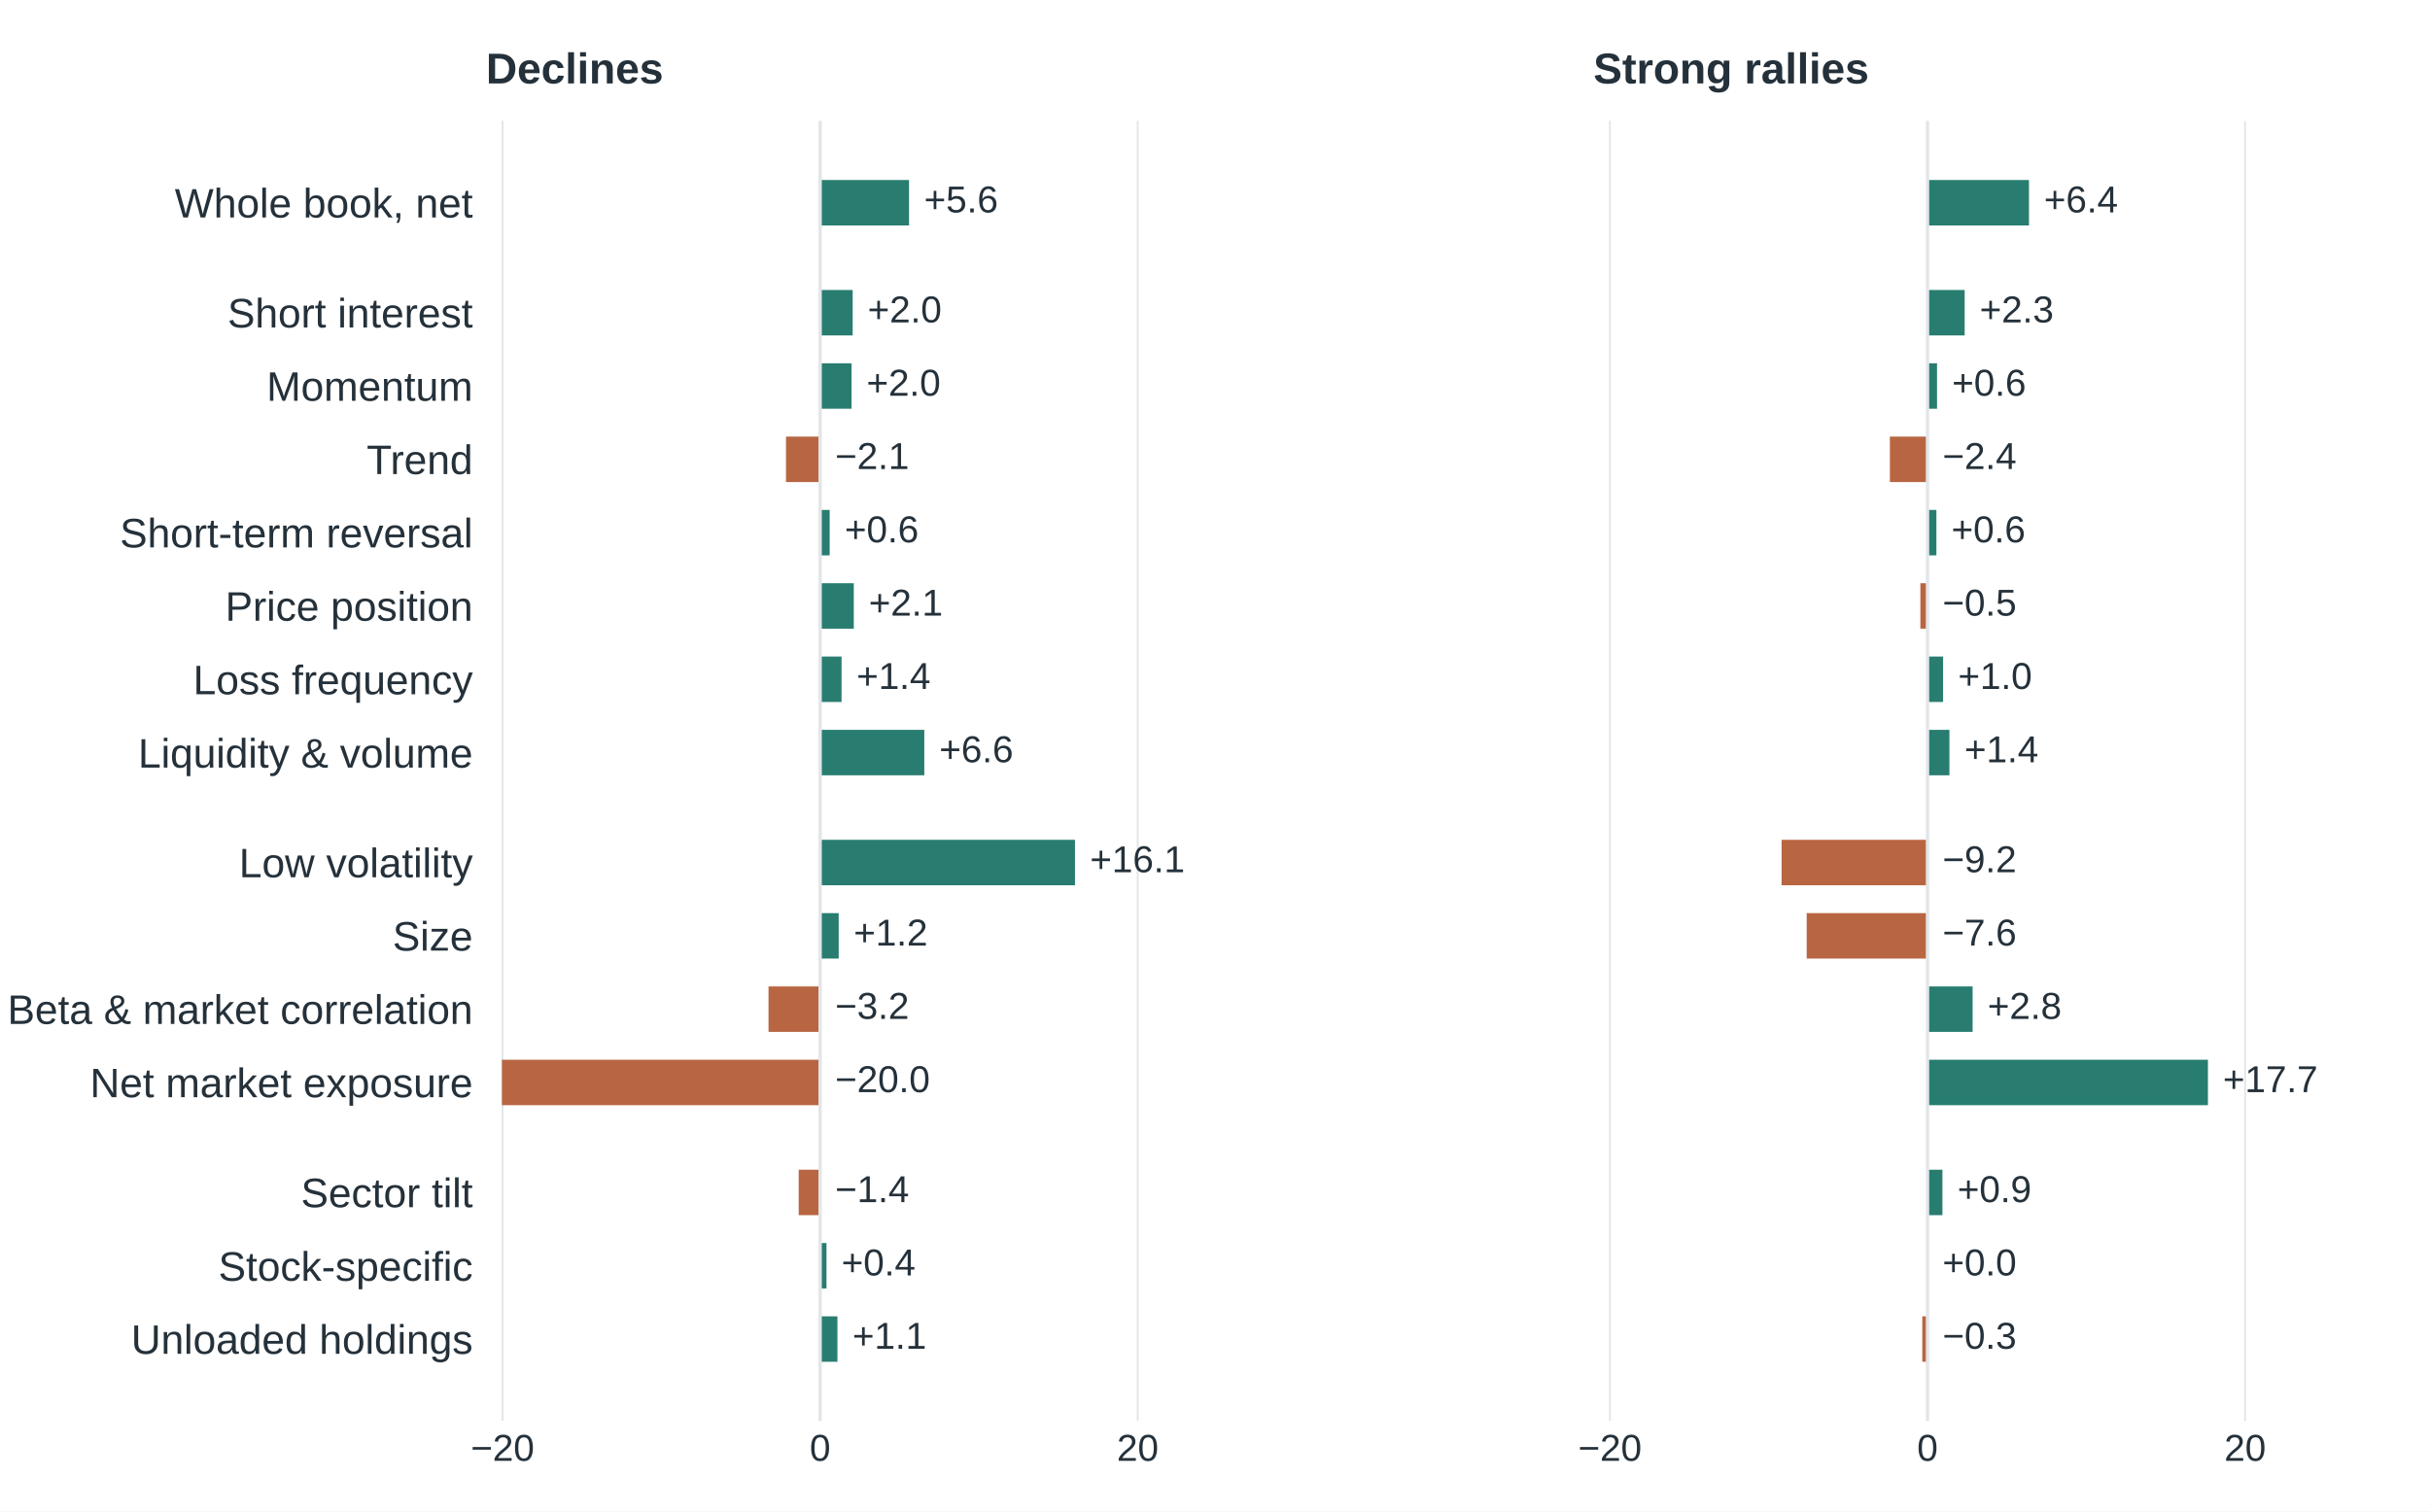
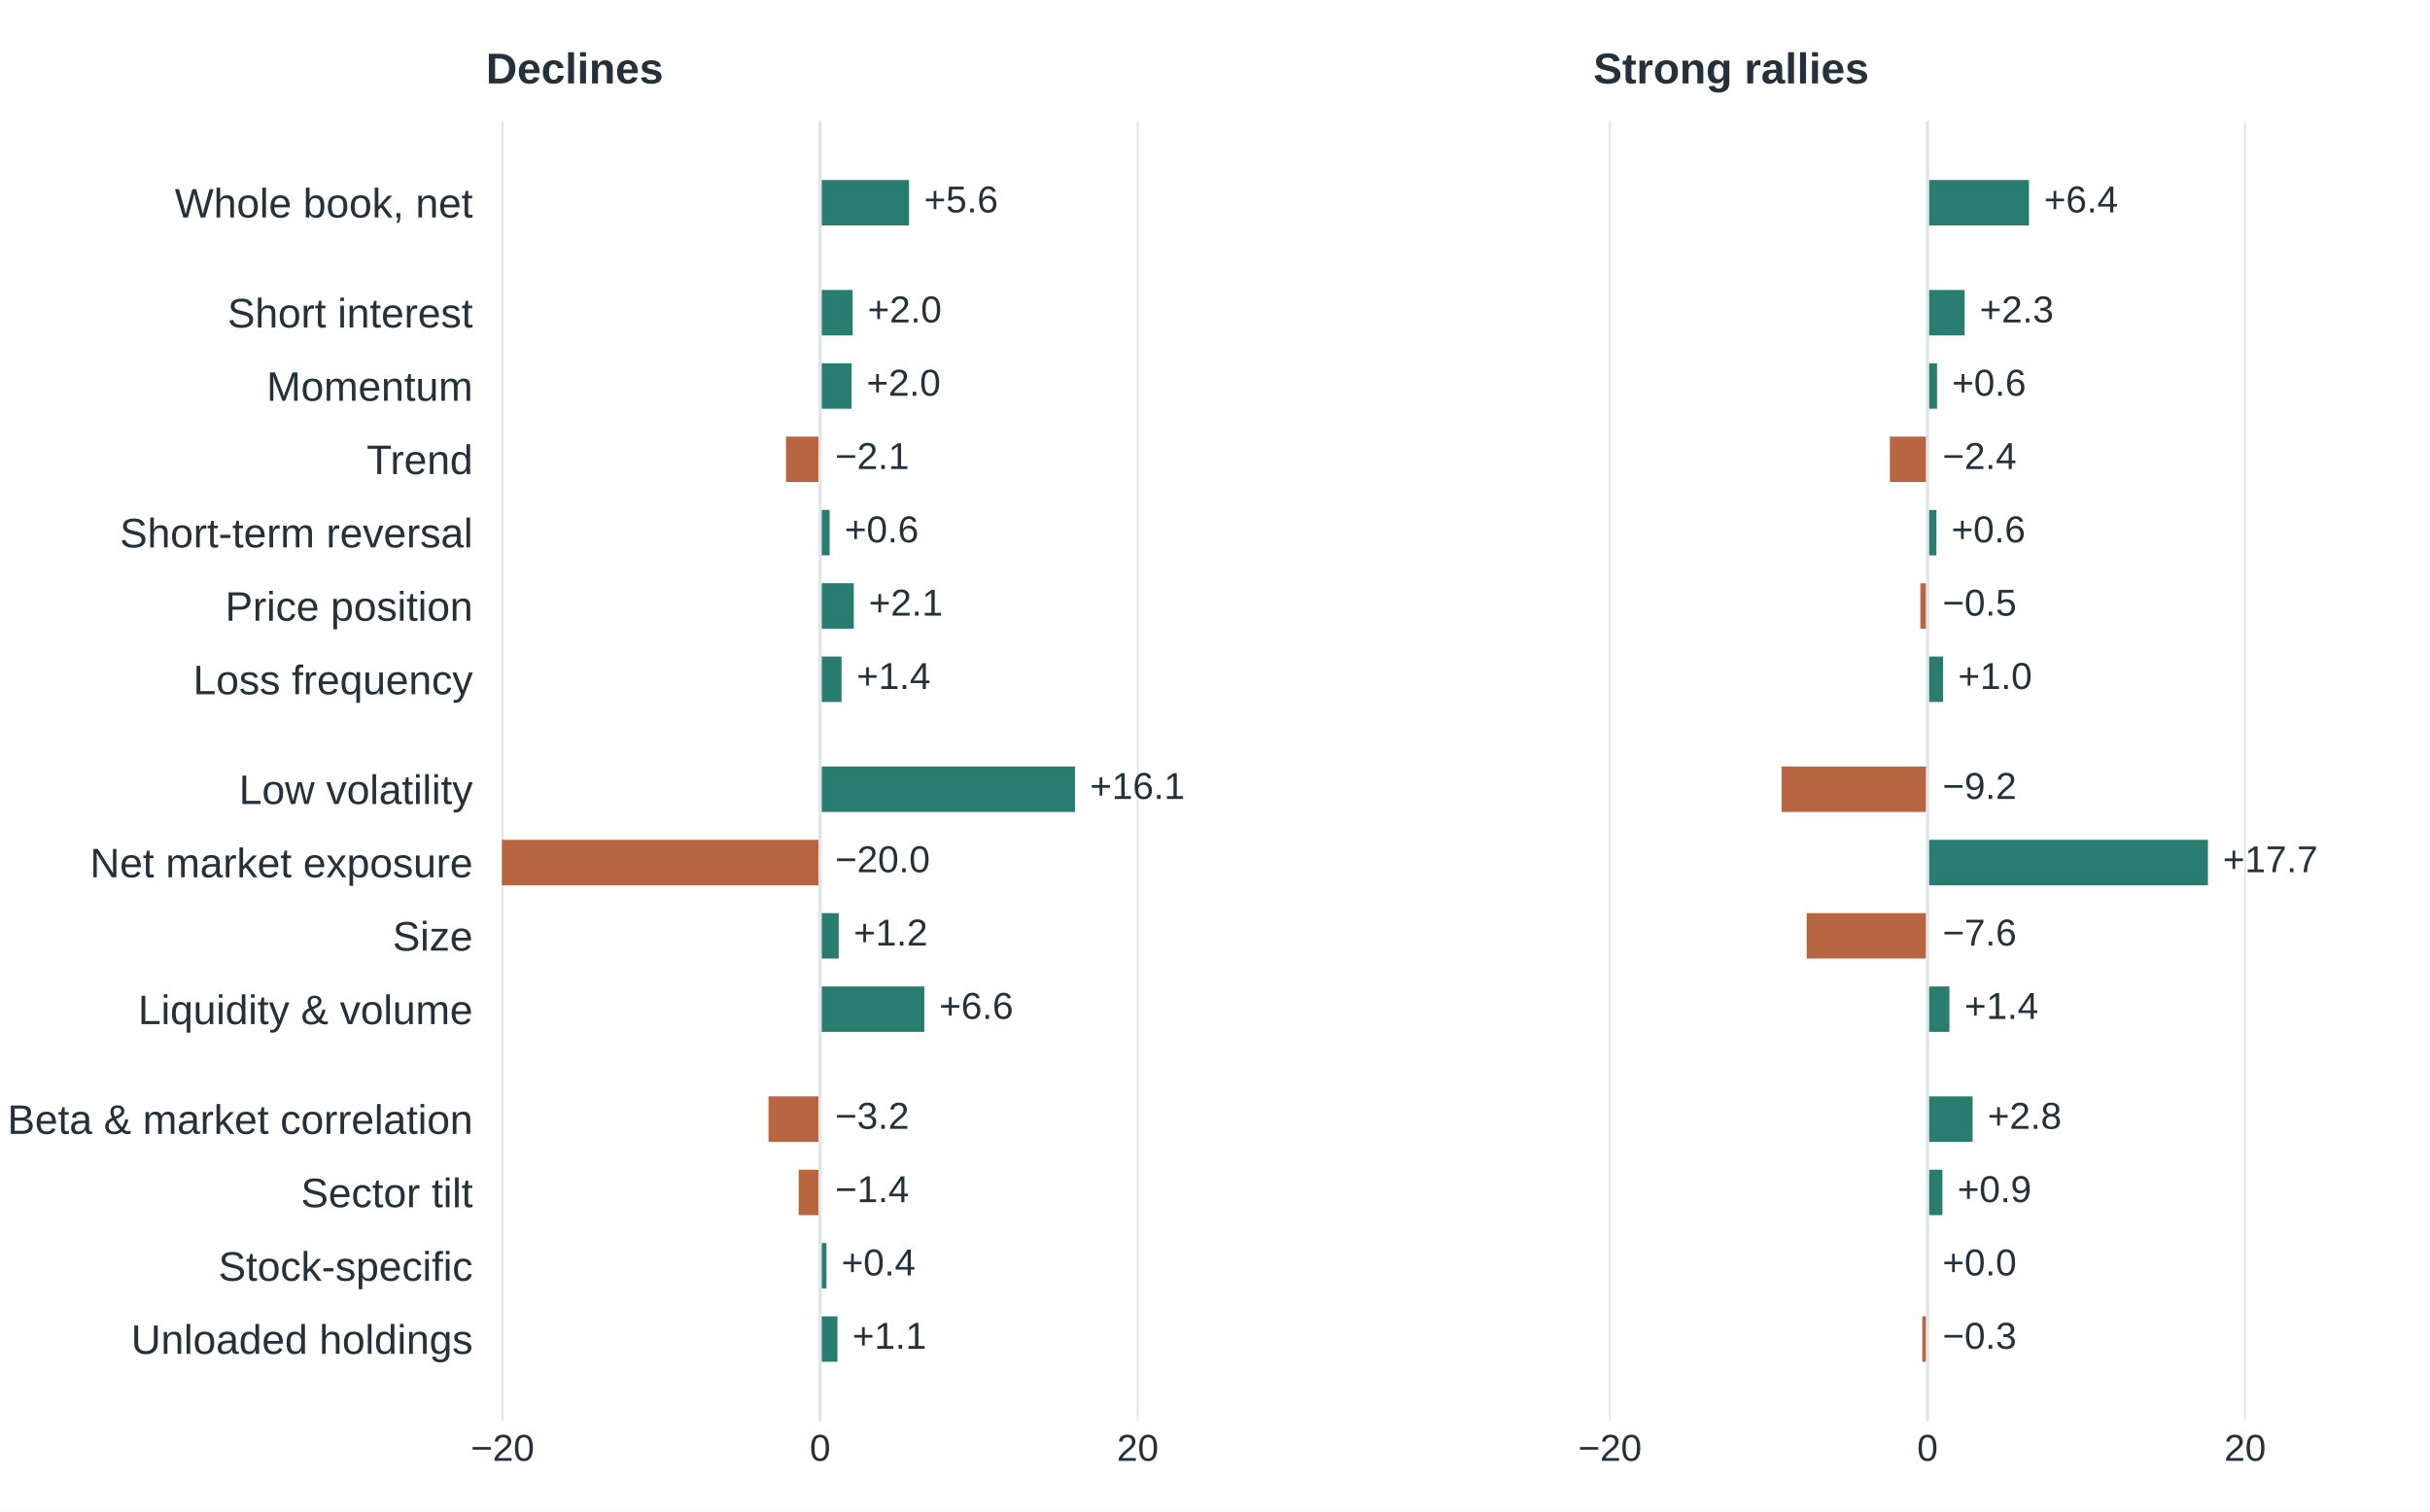
<svg xmlns="http://www.w3.org/2000/svg" width="648pt" height="403.2pt" viewBox="0 0 648 403.2" version="1.1">
  <defs>
    <style type="text/css">*{stroke-linejoin: round; stroke-linecap: butt}</style>
  </defs>
  <g id="figure_1">
    <g id="patch_1">
      <path d="M 0 403.2 L 648 403.2 L 648 0 L 0 0 z " style="fill: #ffffff" />
    </g>
    <g id="axes_1">
      <g id="patch_2">
        <path d="M 129.6 379.008 L 333.257 379.008 L 333.257 32.256 L 129.6 32.256 z " style="fill: #ffffff" />
      </g>
      <g id="matplotlib.axis_1">
        <g id="xtick_1">
          <g id="line2d_1">
            <path d="M 134.012 379.008 L 134.012 32.256 " clip-path="url(#p1040b1a7fe)" style="fill: none; stroke: #e2e6e9; stroke-width: 0.5; stroke-linecap: square" />
          </g>
          <g id="line2d_2" />
          <g id="text_1">
            <text style="font-size: 10px; font-family: 'Arial', 'DejaVu Sans', sans-serif; text-anchor: middle; fill: #25313a" x="134.012" y="389.666" transform="rotate(-0 134.0122 389.6658)">−20</text>
          </g>
        </g>
        <g id="xtick_2">
          <g id="line2d_3">
            <path d="M 218.7 379.008 L 218.7 32.256 " clip-path="url(#p1040b1a7fe)" style="fill: none; stroke: #e2e6e9; stroke-width: 0.5; stroke-linecap: square" />
          </g>
          <g id="line2d_4" />
          <g id="text_2">
            <text style="font-size: 10px; font-family: 'Arial', 'DejaVu Sans', sans-serif; text-anchor: middle; fill: #25313a" x="218.7" y="389.666" transform="rotate(-0 218.7 389.6658)">0</text>
          </g>
        </g>
        <g id="xtick_3">
          <g id="line2d_5">
            <path d="M 303.388 379.008 L 303.388 32.256 " clip-path="url(#p1040b1a7fe)" style="fill: none; stroke: #e2e6e9; stroke-width: 0.5; stroke-linecap: square" />
          </g>
          <g id="line2d_6" />
          <g id="text_3">
            <text style="font-size: 10px; font-family: 'Arial', 'DejaVu Sans', sans-serif; text-anchor: middle; fill: #25313a" x="303.388" y="389.666" transform="rotate(-0 303.3878 389.6658)">20</text>
          </g>
        </g>
      </g>
      <g id="matplotlib.axis_2">
        <g id="ytick_1">
          <g id="line2d_7" />
          <g id="text_4">
            <text style="font-size: 11px; font-family: 'Arial', 'DejaVu Sans', sans-serif; text-anchor: end; fill: #25313a" x="126.1" y="58.016" transform="rotate(-0 126.1 58.01635)">Whole book, net</text>
          </g>
        </g>
        <g id="ytick_2">
          <g id="line2d_8" />
          <g id="text_5">
            <text style="font-size: 11px; font-family: 'Arial', 'DejaVu Sans', sans-serif; text-anchor: end; fill: #25313a" x="126.1" y="87.349" transform="rotate(-0 126.1 87.34908)">Short interest</text>
          </g>
        </g>
        <g id="ytick_3">
          <g id="line2d_9" />
          <g id="text_6">
            <text style="font-size: 11px; font-family: 'Arial', 'DejaVu Sans', sans-serif; text-anchor: end; fill: #25313a" x="126.1" y="106.904" transform="rotate(-0 126.1 106.9042)">Momentum</text>
          </g>
        </g>
        <g id="ytick_4">
          <g id="line2d_10" />
          <g id="text_7">
            <text style="font-size: 11px; font-family: 'Arial', 'DejaVu Sans', sans-serif; text-anchor: end; fill: #25313a" x="126.1" y="126.459" transform="rotate(-0 126.1 126.4594)">Trend</text>
          </g>
        </g>
        <g id="ytick_5">
          <g id="line2d_11" />
          <g id="text_8">
            <text style="font-size: 11px; font-family: 'Arial', 'DejaVu Sans', sans-serif; text-anchor: end; fill: #25313a" x="126.1" y="146.015" transform="rotate(-0 126.1 146.0145)">Short-term reversal</text>
          </g>
        </g>
        <g id="ytick_6">
          <g id="line2d_12" />
          <g id="text_9">
            <text style="font-size: 11px; font-family: 'Arial', 'DejaVu Sans', sans-serif; text-anchor: end; fill: #25313a" x="126.1" y="165.57" transform="rotate(-0 126.1 165.5697)">Price position</text>
          </g>
        </g>
        <g id="ytick_7">
          <g id="line2d_13" />
          <g id="text_10">
            <text style="font-size: 11px; font-family: 'Arial', 'DejaVu Sans', sans-serif; text-anchor: end; fill: #25313a" x="126.1" y="185.192" transform="rotate(-0 126.1 185.1919)">Loss frequency</text>
          </g>
        </g>
        <g id="ytick_8">
          <g id="line2d_14" />
          <g id="text_11">
-             <text style="font-size: 11px; font-family: 'Arial', 'DejaVu Sans', sans-serif; text-anchor: end; fill: #25313a" x="126.1" y="204.747" transform="rotate(-0 126.1 204.747)">Liquidity &amp; volume</text>
+             <text style="font-size: 11px; font-family: 'Arial', 'DejaVu Sans', sans-serif; text-anchor: end; fill: #25313a" x="126.1" y="214.458" transform="rotate(-0 126.1 214.4576)">Low volatility</text>
          </g>
        </g>
        <g id="ytick_9">
          <g id="line2d_15" />
          <g id="text_12">
-             <text style="font-size: 11px; font-family: 'Arial', 'DejaVu Sans', sans-serif; text-anchor: end; fill: #25313a" x="126.1" y="234.013" transform="rotate(-0 126.1 234.0127)">Low volatility</text>
+             <text style="font-size: 11px; font-family: 'Arial', 'DejaVu Sans', sans-serif; text-anchor: end; fill: #25313a" x="126.1" y="234.013" transform="rotate(-0 126.1 234.0127)">Net market exposure</text>
          </g>
        </g>
        <g id="ytick_10">
          <g id="line2d_16" />
          <g id="text_13">
            <text style="font-size: 11px; font-family: 'Arial', 'DejaVu Sans', sans-serif; text-anchor: end; fill: #25313a" x="126.1" y="253.568" transform="rotate(-0 126.1 253.5679)">Size</text>
          </g>
        </g>
        <g id="ytick_11">
          <g id="line2d_17" />
          <g id="text_14">
-             <text style="font-size: 11px; font-family: 'Arial', 'DejaVu Sans', sans-serif; text-anchor: end; fill: #25313a" x="126.1" y="273.123" transform="rotate(-0 126.1 273.123)">Beta &amp; market correlation</text>
+             <text style="font-size: 11px; font-family: 'Arial', 'DejaVu Sans', sans-serif; text-anchor: end; fill: #25313a" x="126.1" y="273.19" transform="rotate(-0 126.1 273.1901)">Liquidity &amp; volume</text>
          </g>
        </g>
        <g id="ytick_12">
          <g id="line2d_18" />
          <g id="text_15">
-             <text style="font-size: 11px; font-family: 'Arial', 'DejaVu Sans', sans-serif; text-anchor: end; fill: #25313a" x="126.1" y="292.678" transform="rotate(-0 126.1 292.6782)">Net market exposure</text>
+             <text style="font-size: 11px; font-family: 'Arial', 'DejaVu Sans', sans-serif; text-anchor: end; fill: #25313a" x="126.1" y="302.456" transform="rotate(-0 126.1 302.4558)">Beta &amp; market correlation</text>
          </g>
        </g>
        <g id="ytick_13">
          <g id="line2d_19" />
          <g id="text_16">
            <text style="font-size: 11px; font-family: 'Arial', 'DejaVu Sans', sans-serif; text-anchor: end; fill: #25313a" x="126.1" y="322.011" transform="rotate(-0 126.1 322.0109)">Sector tilt</text>
          </g>
        </g>
        <g id="ytick_14">
          <g id="line2d_20" />
          <g id="text_17">
            <text style="font-size: 11px; font-family: 'Arial', 'DejaVu Sans', sans-serif; text-anchor: end; fill: #25313a" x="126.1" y="341.633" transform="rotate(-0 126.1 341.6331)">Stock-specific</text>
          </g>
        </g>
        <g id="ytick_15">
          <g id="line2d_21" />
          <g id="text_18">
            <text style="font-size: 11px; font-family: 'Arial', 'DejaVu Sans', sans-serif; text-anchor: end; fill: #25313a" x="126.1" y="361.121" transform="rotate(-0 126.1 361.1212)">Unloaded holdings</text>
          </g>
        </g>
      </g>
      <g id="patch_3">
        <path d="M 218.7 48.017 L 242.413 48.017 L 242.413 60.142 L 218.7 60.142 z " clip-path="url(#p1040b1a7fe)" style="fill: #287d70" />
      </g>
      <g id="patch_4">
        <path d="M 218.7 77.35 L 227.38 77.35 L 227.38 89.474 L 218.7 89.474 z " clip-path="url(#p1040b1a7fe)" style="fill: #287d70" />
      </g>
      <g id="patch_5">
        <path d="M 218.7 96.905 L 227.084 96.905 L 227.084 109.03 L 218.7 109.03 z " clip-path="url(#p1040b1a7fe)" style="fill: #287d70" />
      </g>
      <g id="patch_6">
        <path d="M 218.7 116.46 L 209.596 116.46 L 209.596 128.585 L 218.7 128.585 z " clip-path="url(#p1040b1a7fe)" style="fill: #b86642" />
      </g>
      <g id="patch_7">
        <path d="M 218.7 136.016 L 221.241 136.016 L 221.241 148.14 L 218.7 148.14 z " clip-path="url(#p1040b1a7fe)" style="fill: #287d70" />
      </g>
      <g id="patch_8">
        <path d="M 218.7 155.571 L 227.677 155.571 L 227.677 167.695 L 218.7 167.695 z " clip-path="url(#p1040b1a7fe)" style="fill: #287d70" />
      </g>
      <g id="patch_9">
        <path d="M 218.7 175.126 L 224.416 175.126 L 224.416 187.25 L 218.7 187.25 z " clip-path="url(#p1040b1a7fe)" style="fill: #287d70" />
      </g>
      <g id="patch_10">
-         <path d="M 218.7 194.681 L 246.478 194.681 L 246.478 206.805 L 218.7 206.805 z " clip-path="url(#p1040b1a7fe)" style="fill: #287d70" />
+         <path d="M 218.7 204.459 L 286.662 204.459 L 286.662 216.583 L 218.7 216.583 z " clip-path="url(#p1040b1a7fe)" style="fill: #287d70" />
      </g>
      <g id="patch_11">
-         <path d="M 218.7 224.014 L 286.662 224.014 L 286.662 236.138 L 218.7 236.138 z " clip-path="url(#p1040b1a7fe)" style="fill: #287d70" />
+         <path d="M 218.7 224.014 L 133.843 224.014 L 133.843 236.138 L 218.7 236.138 z " clip-path="url(#p1040b1a7fe)" style="fill: #b86642" />
      </g>
      <g id="patch_12">
        <path d="M 218.7 243.569 L 223.654 243.569 L 223.654 255.693 L 218.7 255.693 z " clip-path="url(#p1040b1a7fe)" style="fill: #287d70" />
      </g>
      <g id="patch_13">
-         <path d="M 218.7 263.124 L 204.938 263.124 L 204.938 275.248 L 218.7 275.248 z " clip-path="url(#p1040b1a7fe)" style="fill: #b86642" />
+         <path d="M 218.7 263.124 L 246.478 263.124 L 246.478 275.248 L 218.7 275.248 z " clip-path="url(#p1040b1a7fe)" style="fill: #287d70" />
      </g>
      <g id="patch_14">
-         <path d="M 218.7 282.679 L 133.843 282.679 L 133.843 294.804 L 218.7 294.804 z " clip-path="url(#p1040b1a7fe)" style="fill: #b86642" />
+         <path d="M 218.7 292.457 L 204.938 292.457 L 204.938 304.581 L 218.7 304.581 z " clip-path="url(#p1040b1a7fe)" style="fill: #b86642" />
      </g>
      <g id="patch_15">
        <path d="M 218.7 312.012 L 212.984 312.012 L 212.984 324.136 L 218.7 324.136 z " clip-path="url(#p1040b1a7fe)" style="fill: #b86642" />
      </g>
      <g id="patch_16">
        <path d="M 218.7 331.567 L 220.394 331.567 L 220.394 343.691 L 218.7 343.691 z " clip-path="url(#p1040b1a7fe)" style="fill: #287d70" />
      </g>
      <g id="patch_17">
        <path d="M 218.7 351.122 L 223.315 351.122 L 223.315 363.247 L 218.7 363.247 z " clip-path="url(#p1040b1a7fe)" style="fill: #287d70" />
      </g>
      <g id="line2d_22">
        <path d="M 218.7 379.008 L 218.7 32.256 " clip-path="url(#p1040b1a7fe)" style="fill: none; stroke: #e2e6e9; stroke-width: 0.9; stroke-linecap: square" />
      </g>
      <g id="text_19">
        <text style="font-size: 10px; font-family: 'Arial', 'DejaVu Sans', sans-serif; text-anchor: start; fill: #25313a" x="246.413" y="56.665" transform="rotate(-0 246.4126 56.66471)">+5.6</text>
      </g>
      <g id="text_20">
        <text style="font-size: 10px; font-family: 'Arial', 'DejaVu Sans', sans-serif; text-anchor: start; fill: #25313a" x="231.38" y="85.997" transform="rotate(-0 231.3805 85.99744)">+2.0</text>
      </g>
      <g id="text_21">
        <text style="font-size: 10px; font-family: 'Arial', 'DejaVu Sans', sans-serif; text-anchor: start; fill: #25313a" x="231.084" y="105.553" transform="rotate(-0 231.0841 105.5526)">+2.0</text>
      </g>
      <g id="text_22">
        <text style="font-size: 10px; font-family: 'Arial', 'DejaVu Sans', sans-serif; text-anchor: start; fill: #25313a" x="222.7" y="125.108" transform="rotate(-0 222.7 125.1077)">−2.1</text>
      </g>
      <g id="text_23">
        <text style="font-size: 10px; font-family: 'Arial', 'DejaVu Sans', sans-serif; text-anchor: start; fill: #25313a" x="225.241" y="144.663" transform="rotate(-0 225.2406 144.6629)">+0.6</text>
      </g>
      <g id="text_24">
        <text style="font-size: 10px; font-family: 'Arial', 'DejaVu Sans', sans-serif; text-anchor: start; fill: #25313a" x="231.677" y="164.218" transform="rotate(-0 231.6769 164.2181)">+2.1</text>
      </g>
      <g id="text_25">
        <text style="font-size: 10px; font-family: 'Arial', 'DejaVu Sans', sans-serif; text-anchor: start; fill: #25313a" x="228.416" y="183.773" transform="rotate(-0 228.4164 183.7732)">+1.4</text>
      </g>
      <g id="text_26">
-         <text style="font-size: 10px; font-family: 'Arial', 'DejaVu Sans', sans-serif; text-anchor: start; fill: #25313a" x="250.478" y="203.328" transform="rotate(-0 250.4776 203.3284)">+6.6</text>
+         <text style="font-size: 10px; font-family: 'Arial', 'DejaVu Sans', sans-serif; text-anchor: start; fill: #25313a" x="290.662" y="213.106" transform="rotate(-0 290.6619 213.1059)">+16.1</text>
      </g>
      <g id="text_27">
-         <text style="font-size: 10px; font-family: 'Arial', 'DejaVu Sans', sans-serif; text-anchor: start; fill: #25313a" x="290.662" y="232.661" transform="rotate(-0 290.6619 232.6611)">+16.1</text>
+         <text style="font-size: 10px; font-family: 'Arial', 'DejaVu Sans', sans-serif; text-anchor: start; fill: #25313a" x="222.7" y="232.661" transform="rotate(-0 222.7 232.6611)">−20.0</text>
      </g>
      <g id="text_28">
        <text style="font-size: 10px; font-family: 'Arial', 'DejaVu Sans', sans-serif; text-anchor: start; fill: #25313a" x="227.654" y="252.216" transform="rotate(-0 227.6542 252.2163)">+1.2</text>
      </g>
      <g id="text_29">
-         <text style="font-size: 10px; font-family: 'Arial', 'DejaVu Sans', sans-serif; text-anchor: start; fill: #25313a" x="222.7" y="271.771" transform="rotate(-0 222.7 271.7714)">−3.2</text>
+         <text style="font-size: 10px; font-family: 'Arial', 'DejaVu Sans', sans-serif; text-anchor: start; fill: #25313a" x="250.478" y="271.771" transform="rotate(-0 250.4776 271.7714)">+6.6</text>
      </g>
      <g id="text_30">
-         <text style="font-size: 10px; font-family: 'Arial', 'DejaVu Sans', sans-serif; text-anchor: start; fill: #25313a" x="222.7" y="291.327" transform="rotate(-0 222.7 291.3266)">−20.0</text>
+         <text style="font-size: 10px; font-family: 'Arial', 'DejaVu Sans', sans-serif; text-anchor: start; fill: #25313a" x="222.7" y="301.104" transform="rotate(-0 222.7 301.1041)">−3.2</text>
      </g>
      <g id="text_31">
        <text style="font-size: 10px; font-family: 'Arial', 'DejaVu Sans', sans-serif; text-anchor: start; fill: #25313a" x="222.7" y="320.659" transform="rotate(-0 222.7 320.6593)">−1.4</text>
      </g>
      <g id="text_32">
        <text style="font-size: 10px; font-family: 'Arial', 'DejaVu Sans', sans-serif; text-anchor: start; fill: #25313a" x="224.394" y="340.214" transform="rotate(-0 224.3938 340.2144)">+0.4</text>
      </g>
      <g id="text_33">
        <text style="font-size: 10px; font-family: 'Arial', 'DejaVu Sans', sans-serif; text-anchor: start; fill: #25313a" x="227.315" y="359.77" transform="rotate(-0 227.3155 359.7696)">+1.1</text>
      </g>
      <g id="text_34">
        <text style="font-weight: 600; font-size: 11.5px; font-family: 'Arial', 'DejaVu Sans', sans-serif; text-anchor: start; fill: #25313a" x="129.6" y="22.256" transform="rotate(-0 129.6 22.256)">Declines</text>
      </g>
    </g>
    <g id="axes_2">
      <g id="patch_18">
        <path d="M 424.903 379.008 L 628.56 379.008 L 628.56 32.256 L 424.903 32.256 z " style="fill: #ffffff" />
      </g>
      <g id="matplotlib.axis_3">
        <g id="xtick_4">
          <g id="line2d_23">
            <path d="M 429.315 379.008 L 429.315 32.256 " clip-path="url(#pf85a643694)" style="fill: none; stroke: #e2e6e9; stroke-width: 0.5; stroke-linecap: square" />
          </g>
          <g id="line2d_24" />
          <g id="text_35">
            <text style="font-size: 10px; font-family: 'Arial', 'DejaVu Sans', sans-serif; text-anchor: middle; fill: #25313a" x="429.315" y="389.666" transform="rotate(-0 429.3151 389.6658)">−20</text>
          </g>
        </g>
        <g id="xtick_5">
          <g id="line2d_25">
            <path d="M 514.003 379.008 L 514.003 32.256 " clip-path="url(#pf85a643694)" style="fill: none; stroke: #e2e6e9; stroke-width: 0.5; stroke-linecap: square" />
          </g>
          <g id="line2d_26" />
          <g id="text_36">
            <text style="font-size: 10px; font-family: 'Arial', 'DejaVu Sans', sans-serif; text-anchor: middle; fill: #25313a" x="514.003" y="389.666" transform="rotate(-0 514.0029 389.6658)">0</text>
          </g>
        </g>
        <g id="xtick_6">
          <g id="line2d_27">
            <path d="M 598.691 379.008 L 598.691 32.256 " clip-path="url(#pf85a643694)" style="fill: none; stroke: #e2e6e9; stroke-width: 0.5; stroke-linecap: square" />
          </g>
          <g id="line2d_28" />
          <g id="text_37">
            <text style="font-size: 10px; font-family: 'Arial', 'DejaVu Sans', sans-serif; text-anchor: middle; fill: #25313a" x="598.691" y="389.666" transform="rotate(-0 598.6906 389.6658)">20</text>
          </g>
        </g>
      </g>
      <g id="matplotlib.axis_4">
        <g id="ytick_16">
          <g id="line2d_29" />
        </g>
        <g id="ytick_17">
          <g id="line2d_30" />
        </g>
        <g id="ytick_18">
          <g id="line2d_31" />
        </g>
        <g id="ytick_19">
          <g id="line2d_32" />
        </g>
        <g id="ytick_20">
          <g id="line2d_33" />
        </g>
        <g id="ytick_21">
          <g id="line2d_34" />
        </g>
        <g id="ytick_22">
          <g id="line2d_35" />
        </g>
        <g id="ytick_23">
          <g id="line2d_36" />
        </g>
        <g id="ytick_24">
          <g id="line2d_37" />
        </g>
        <g id="ytick_25">
          <g id="line2d_38" />
        </g>
        <g id="ytick_26">
          <g id="line2d_39" />
        </g>
        <g id="ytick_27">
          <g id="line2d_40" />
        </g>
        <g id="ytick_28">
          <g id="line2d_41" />
        </g>
        <g id="ytick_29">
          <g id="line2d_42" />
        </g>
        <g id="ytick_30">
          <g id="line2d_43" />
        </g>
      </g>
      <g id="patch_19">
        <path d="M 514.003 48.017 L 541.061 48.017 L 541.061 60.142 L 514.003 60.142 z " clip-path="url(#pf85a643694)" style="fill: #287d70" />
      </g>
      <g id="patch_20">
        <path d="M 514.003 77.35 L 523.911 77.35 L 523.911 89.474 L 514.003 89.474 z " clip-path="url(#pf85a643694)" style="fill: #287d70" />
      </g>
      <g id="patch_21">
        <path d="M 514.003 96.905 L 516.543 96.905 L 516.543 109.03 L 514.003 109.03 z " clip-path="url(#pf85a643694)" style="fill: #287d70" />
      </g>
      <g id="patch_22">
        <path d="M 514.003 116.46 L 503.967 116.46 L 503.967 128.585 L 514.003 128.585 z " clip-path="url(#pf85a643694)" style="fill: #b86642" />
      </g>
      <g id="patch_23">
        <path d="M 514.003 136.016 L 516.374 136.016 L 516.374 148.14 L 514.003 148.14 z " clip-path="url(#pf85a643694)" style="fill: #287d70" />
      </g>
      <g id="patch_24">
        <path d="M 514.003 155.571 L 512.097 155.571 L 512.097 167.695 L 514.003 167.695 z " clip-path="url(#pf85a643694)" style="fill: #b86642" />
      </g>
      <g id="patch_25">
        <path d="M 514.003 175.126 L 518.153 175.126 L 518.153 187.25 L 514.003 187.25 z " clip-path="url(#pf85a643694)" style="fill: #287d70" />
      </g>
      <g id="patch_26">
-         <path d="M 514.003 194.681 L 519.846 194.681 L 519.846 206.805 L 514.003 206.805 z " clip-path="url(#pf85a643694)" style="fill: #287d70" />
+         <path d="M 514.003 204.459 L 475.089 204.459 L 475.089 216.583 L 514.003 216.583 z " clip-path="url(#pf85a643694)" style="fill: #b86642" />
      </g>
      <g id="patch_27">
-         <path d="M 514.003 224.014 L 475.089 224.014 L 475.089 236.138 L 514.003 236.138 z " clip-path="url(#pf85a643694)" style="fill: #b86642" />
+         <path d="M 514.003 224.014 L 588.782 224.014 L 588.782 236.138 L 514.003 236.138 z " clip-path="url(#pf85a643694)" style="fill: #287d70" />
      </g>
      <g id="patch_28">
        <path d="M 514.003 243.569 L 481.779 243.569 L 481.779 255.693 L 514.003 255.693 z " clip-path="url(#pf85a643694)" style="fill: #b86642" />
      </g>
      <g id="patch_29">
-         <path d="M 514.003 263.124 L 526.029 263.124 L 526.029 275.248 L 514.003 275.248 z " clip-path="url(#pf85a643694)" style="fill: #287d70" />
+         <path d="M 514.003 263.124 L 519.846 263.124 L 519.846 275.248 L 514.003 275.248 z " clip-path="url(#pf85a643694)" style="fill: #287d70" />
      </g>
      <g id="patch_30">
-         <path d="M 514.003 282.679 L 588.782 282.679 L 588.782 294.804 L 514.003 294.804 z " clip-path="url(#pf85a643694)" style="fill: #287d70" />
+         <path d="M 514.003 292.457 L 526.029 292.457 L 526.029 304.581 L 514.003 304.581 z " clip-path="url(#pf85a643694)" style="fill: #287d70" />
      </g>
      <g id="patch_31">
        <path d="M 514.003 312.012 L 517.983 312.012 L 517.983 324.136 L 514.003 324.136 z " clip-path="url(#pf85a643694)" style="fill: #287d70" />
      </g>
      <g id="patch_32">
        <path d="M 514.003 331.567 L 513.876 331.567 L 513.876 343.691 L 514.003 343.691 z " clip-path="url(#pf85a643694)" style="fill: #b86642" />
      </g>
      <g id="patch_33">
        <path d="M 514.003 351.122 L 512.606 351.122 L 512.606 363.247 L 514.003 363.247 z " clip-path="url(#pf85a643694)" style="fill: #b86642" />
      </g>
      <g id="line2d_44">
        <path d="M 514.003 379.008 L 514.003 32.256 " clip-path="url(#pf85a643694)" style="fill: none; stroke: #e2e6e9; stroke-width: 0.9; stroke-linecap: square" />
      </g>
      <g id="text_38">
        <text style="font-size: 10px; font-family: 'Arial', 'DejaVu Sans', sans-serif; text-anchor: start; fill: #25313a" x="545.061" y="56.665" transform="rotate(-0 545.0606 56.66471)">+6.4</text>
      </g>
      <g id="text_39">
        <text style="font-size: 10px; font-family: 'Arial', 'DejaVu Sans', sans-serif; text-anchor: start; fill: #25313a" x="527.911" y="85.997" transform="rotate(-0 527.9113 85.99744)">+2.3</text>
      </g>
      <g id="text_40">
        <text style="font-size: 10px; font-family: 'Arial', 'DejaVu Sans', sans-serif; text-anchor: start; fill: #25313a" x="520.543" y="105.553" transform="rotate(-0 520.5435 105.5526)">+0.6</text>
      </g>
      <g id="text_41">
        <text style="font-size: 10px; font-family: 'Arial', 'DejaVu Sans', sans-serif; text-anchor: start; fill: #25313a" x="518.003" y="125.108" transform="rotate(-0 518.0029 125.1077)">−2.4</text>
      </g>
      <g id="text_42">
        <text style="font-size: 10px; font-family: 'Arial', 'DejaVu Sans', sans-serif; text-anchor: start; fill: #25313a" x="520.374" y="144.663" transform="rotate(-0 520.3741 144.6629)">+0.6</text>
      </g>
      <g id="text_43">
        <text style="font-size: 10px; font-family: 'Arial', 'DejaVu Sans', sans-serif; text-anchor: start; fill: #25313a" x="518.003" y="164.218" transform="rotate(-0 518.0029 164.2181)">−0.5</text>
      </g>
      <g id="text_44">
        <text style="font-size: 10px; font-family: 'Arial', 'DejaVu Sans', sans-serif; text-anchor: start; fill: #25313a" x="522.153" y="183.773" transform="rotate(-0 522.1526 183.7732)">+1.0</text>
      </g>
      <g id="text_45">
-         <text style="font-size: 10px; font-family: 'Arial', 'DejaVu Sans', sans-serif; text-anchor: start; fill: #25313a" x="523.846" y="203.328" transform="rotate(-0 523.8463 203.3284)">+1.4</text>
+         <text style="font-size: 10px; font-family: 'Arial', 'DejaVu Sans', sans-serif; text-anchor: start; fill: #25313a" x="518.003" y="213.106" transform="rotate(-0 518.0029 213.1059)">−9.2</text>
      </g>
      <g id="text_46">
-         <text style="font-size: 10px; font-family: 'Arial', 'DejaVu Sans', sans-serif; text-anchor: start; fill: #25313a" x="518.003" y="232.661" transform="rotate(-0 518.0029 232.6611)">−9.2</text>
+         <text style="font-size: 10px; font-family: 'Arial', 'DejaVu Sans', sans-serif; text-anchor: start; fill: #25313a" x="592.782" y="232.661" transform="rotate(-0 592.7822 232.6611)">+17.7</text>
      </g>
      <g id="text_47">
        <text style="font-size: 10px; font-family: 'Arial', 'DejaVu Sans', sans-serif; text-anchor: start; fill: #25313a" x="518.003" y="252.216" transform="rotate(-0 518.0029 252.2163)">−7.6</text>
      </g>
      <g id="text_48">
-         <text style="font-size: 10px; font-family: 'Arial', 'DejaVu Sans', sans-serif; text-anchor: start; fill: #25313a" x="530.029" y="271.771" transform="rotate(-0 530.0285 271.7714)">+2.8</text>
+         <text style="font-size: 10px; font-family: 'Arial', 'DejaVu Sans', sans-serif; text-anchor: start; fill: #25313a" x="523.846" y="271.771" transform="rotate(-0 523.8463 271.7714)">+1.4</text>
      </g>
      <g id="text_49">
-         <text style="font-size: 10px; font-family: 'Arial', 'DejaVu Sans', sans-serif; text-anchor: start; fill: #25313a" x="592.782" y="291.327" transform="rotate(-0 592.7822 291.3266)">+17.7</text>
+         <text style="font-size: 10px; font-family: 'Arial', 'DejaVu Sans', sans-serif; text-anchor: start; fill: #25313a" x="530.029" y="301.104" transform="rotate(-0 530.0285 301.1041)">+2.8</text>
      </g>
      <g id="text_50">
        <text style="font-size: 10px; font-family: 'Arial', 'DejaVu Sans', sans-serif; text-anchor: start; fill: #25313a" x="521.983" y="320.659" transform="rotate(-0 521.9832 320.6593)">+0.9</text>
      </g>
      <g id="text_51">
        <text style="font-size: 10px; font-family: 'Arial', 'DejaVu Sans', sans-serif; text-anchor: start; fill: #25313a" x="518.003" y="340.214" transform="rotate(-0 518.0029 340.2144)">+0.0</text>
      </g>
      <g id="text_52">
        <text style="font-size: 10px; font-family: 'Arial', 'DejaVu Sans', sans-serif; text-anchor: start; fill: #25313a" x="518.003" y="359.77" transform="rotate(-0 518.0029 359.7696)">−0.3</text>
      </g>
      <g id="text_53">
        <text style="font-weight: 600; font-size: 11.5px; font-family: 'Arial', 'DejaVu Sans', sans-serif; text-anchor: start; fill: #25313a" x="424.903" y="22.256" transform="rotate(-0 424.9029 22.256)">Strong rallies</text>
      </g>
    </g>
  </g>
  <defs>
    <clipPath id="p1040b1a7fe">
      <rect x="129.6" y="32.256" width="203.657" height="346.752" />
    </clipPath>
    <clipPath id="pf85a643694">
      <rect x="424.903" y="32.256" width="203.657" height="346.752" />
    </clipPath>
  </defs>
</svg>
